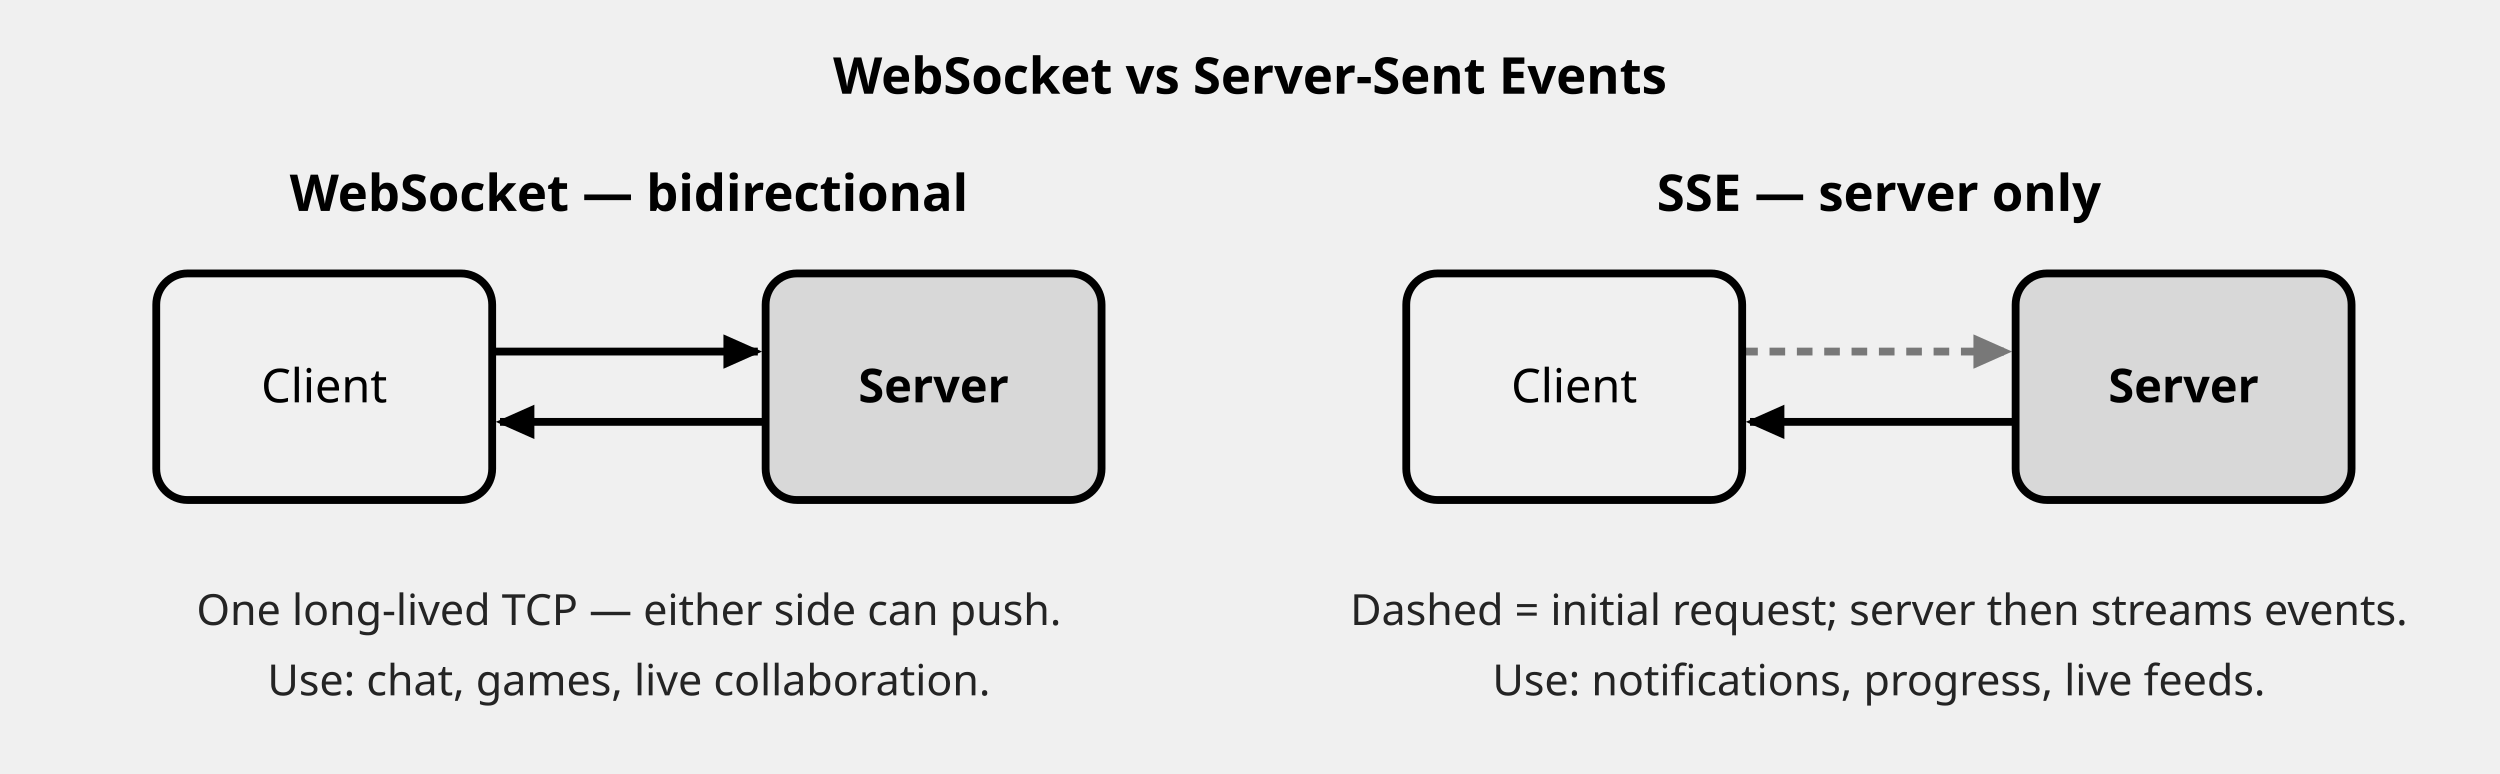
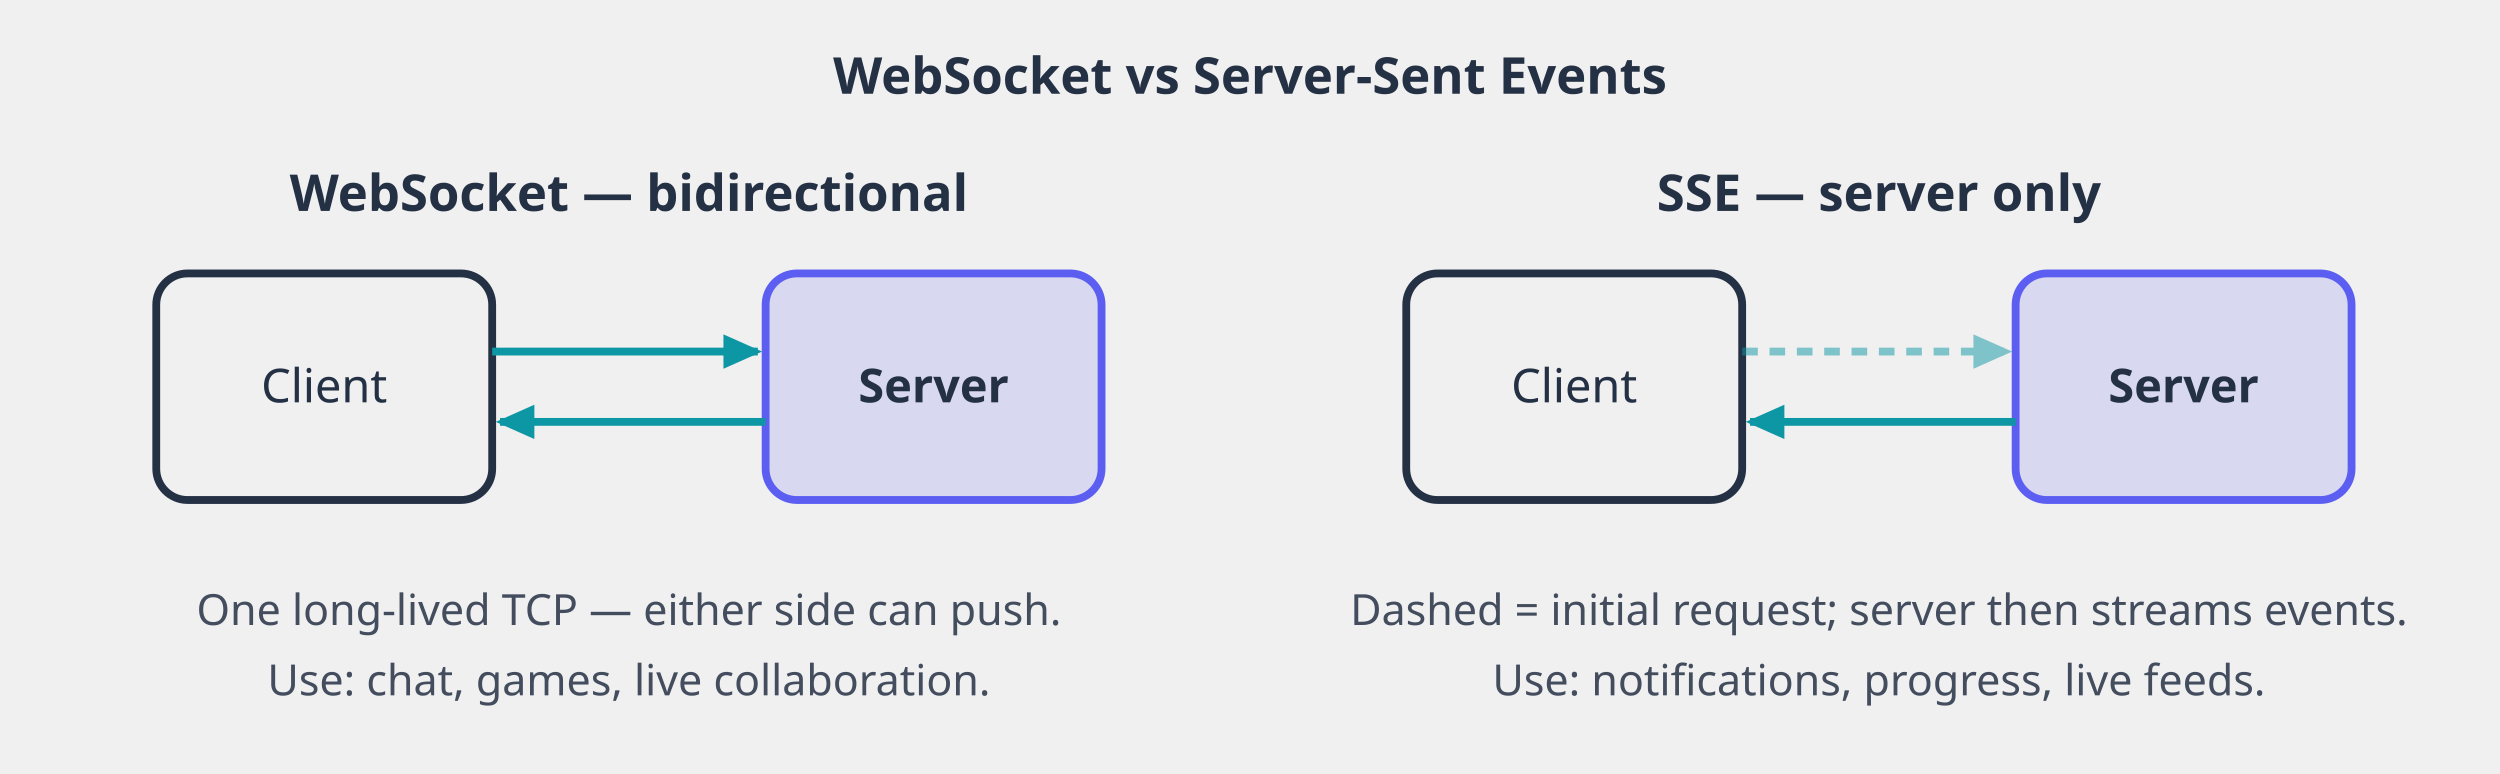
- <svg xmlns="http://www.w3.org/2000/svg" viewBox="0 0 640 198" role="img" aria-label="WebSocket vs SSE: one TCP connection, full duplex vs server-only" style="max-width:100%;height:auto;margin:1.5rem auto;display:block;font:13px/1.3 ui-sans-serif,system-ui,sans-serif;color:inherit;">
+ <svg xmlns="http://www.w3.org/2000/svg" viewBox="0 0 640 198" role="img" aria-label="WebSocket vs SSE: one TCP connection, full duplex vs server-only" style="max-width:100%;height:auto;margin:1.5rem auto;display:block;font:13px/1.3 ui-sans-serif,system-ui,sans-serif;">
+   <style>
+     svg{color:#243044;}
+     .flow{stroke:#0d96a3;}
+     .flowfill{fill:#0d96a3;}
+     .hl{fill:#5b5ef0;fill-opacity:.16;stroke:#5b5ef0;}
+     .hl-solid{fill:#5b5ef0;stroke:#5b5ef0;}
+     .on-hl{fill:#ffffff;}
+     .step{fill:#64748b;stroke:#64748b;}
+   </style>
  <defs>
    <marker id="cp-ah" viewBox="0 0 10 10" refX="8" refY="5" markerWidth="11" markerHeight="11" markerUnits="userSpaceOnUse" orient="auto">
-       <path d="M0,1 L9,5 L0,9 z" fill="currentColor" />
+       <path class="flowfill" d="M0,1 L9,5 L0,9 z" fill="currentColor" />
    </marker>
  </defs>
  <text x="320" y="24" text-anchor="middle" fill="currentColor" font-weight="600">WebSocket vs Server-Sent Events</text>
  <g transform="translate(0,0)">
    <text x="161" y="54" text-anchor="middle" fill="currentColor" font-weight="600">WebSocket — bidirectional</text>
    <g fill="none" stroke="currentColor" stroke-width="2">
      <rect x="40" y="70" width="86" height="58" rx="8" />
-       <rect x="196" y="70" width="86" height="58" rx="8" fill="currentColor" fill-opacity="0.1" stroke="currentColor" />
+       <rect class="hl" x="196" y="70" width="86" height="58" rx="8" fill="currentColor" fill-opacity="0.1" stroke="currentColor" />
    </g>
    <g fill="currentColor" text-anchor="middle" font-size="12">
      <text x="83" y="103">Client</text>
      <text x="239" y="103" font-weight="600">Server</text>
    </g>
-     <g stroke="currentColor" stroke-width="2" fill="none">
-       <path d="M126 90 H194" marker-end="url(#cp-ah)" />
-       <path d="M196 108 H128" marker-end="url(#cp-ah)" />
+     <g class="flow" stroke="currentColor" stroke-width="2" fill="none">
+       <path class="flow" d="M126 90 H194" marker-end="url(#cp-ah)" />
+       <path class="flow" d="M196 108 H128" marker-end="url(#cp-ah)" />
    </g>
    <text x="161" y="160" text-anchor="middle" fill="currentColor" font-size="11" opacity="0.85">One long-lived TCP — either side can push.</text>
    <text x="161" y="178" text-anchor="middle" fill="currentColor" font-size="11" opacity="0.85">Use: chat, games, live collaboration.</text>
  </g>
  <g transform="translate(320,0)">
    <text x="161" y="54" text-anchor="middle" fill="currentColor" font-weight="600">SSE — server only</text>
    <g fill="none" stroke="currentColor" stroke-width="2">
      <rect x="40" y="70" width="86" height="58" rx="8" />
-       <rect x="196" y="70" width="86" height="58" rx="8" fill="currentColor" fill-opacity="0.1" stroke="currentColor" />
+       <rect class="hl" x="196" y="70" width="86" height="58" rx="8" fill="currentColor" fill-opacity="0.1" stroke="currentColor" />
    </g>
    <g fill="currentColor" text-anchor="middle" font-size="12">
      <text x="83" y="103">Client</text>
      <text x="239" y="103" font-weight="600">Server</text>
    </g>
-     <path d="M126 90 H194" stroke="currentColor" stroke-width="2" fill="none" stroke-dasharray="4 3" opacity="0.5" marker-end="url(#cp-ah)" />
-     <path d="M196 108 H128" stroke="currentColor" stroke-width="2" fill="none" marker-end="url(#cp-ah)" />
+     <path class="flow" d="M126 90 H194" stroke="currentColor" stroke-width="2" fill="none" stroke-dasharray="4 3" opacity="0.5" marker-end="url(#cp-ah)" />
+     <path class="flow" d="M196 108 H128" stroke="currentColor" stroke-width="2" fill="none" marker-end="url(#cp-ah)" />
    <text x="161" y="160" text-anchor="middle" fill="currentColor" font-size="11" opacity="0.85">Dashed = initial request; server then streams events.</text>
    <text x="161" y="178" text-anchor="middle" fill="currentColor" font-size="11" opacity="0.85">Use: notifications, progress, live feeds.</text>
  </g>
</svg>
